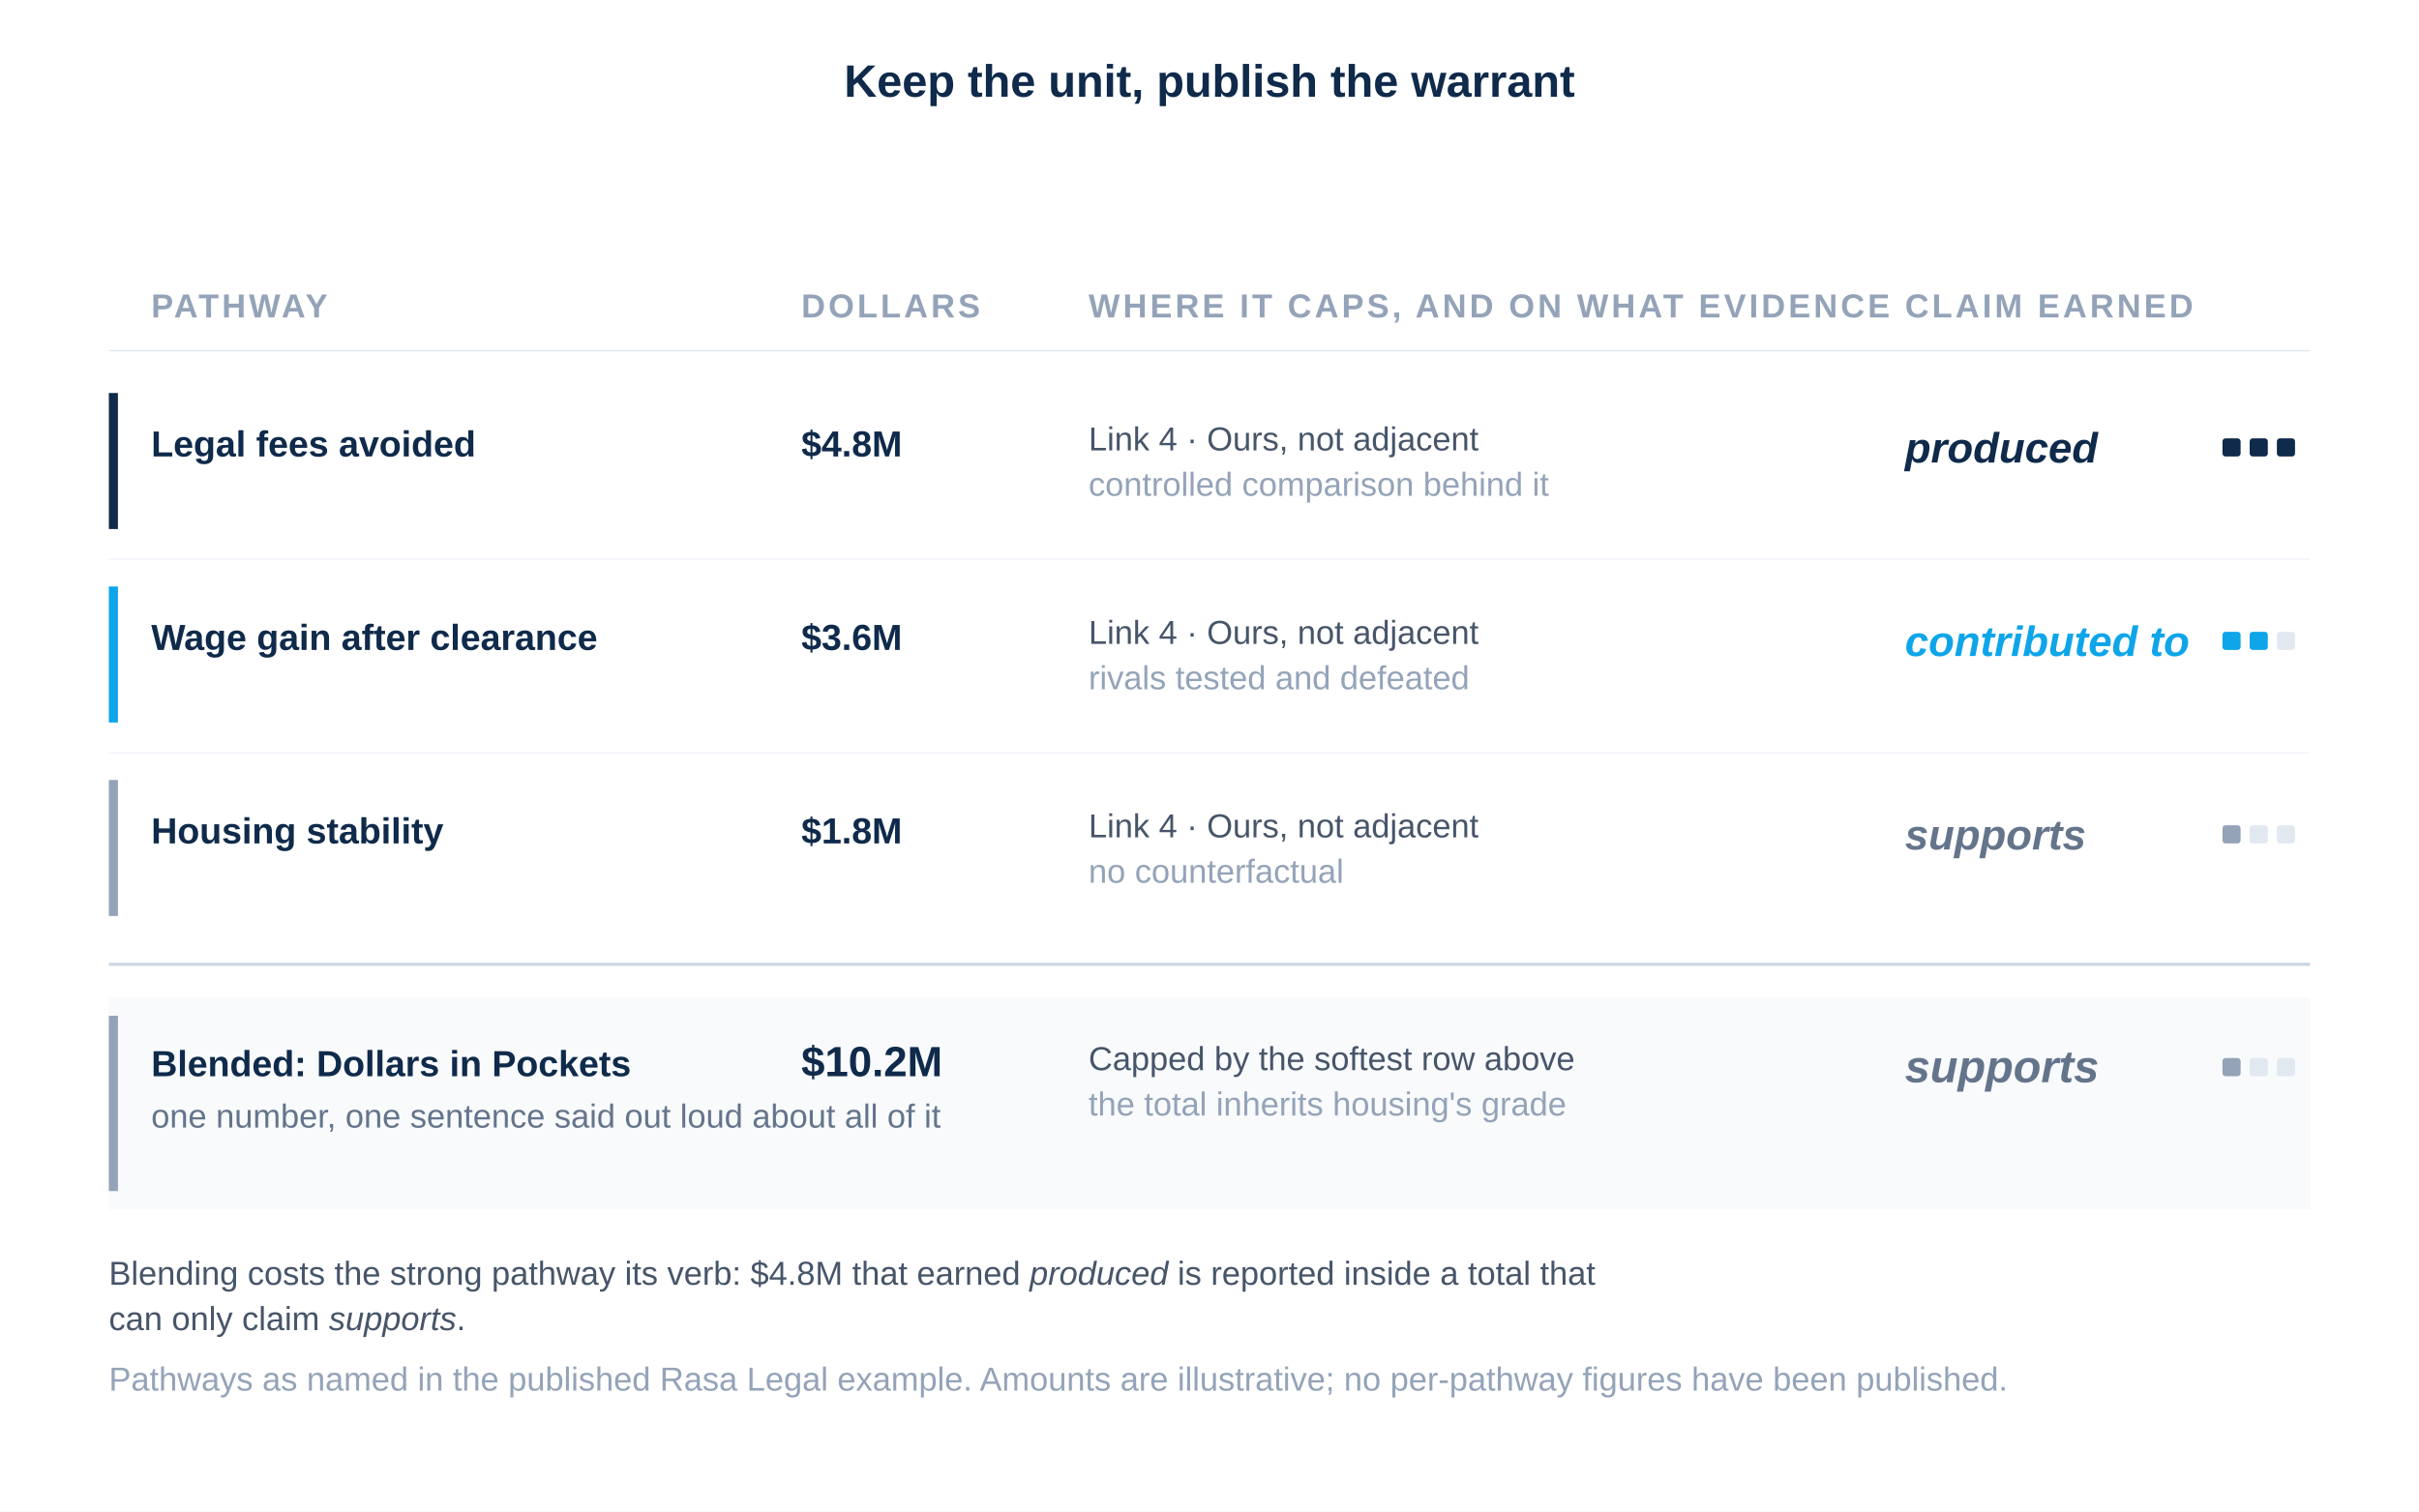
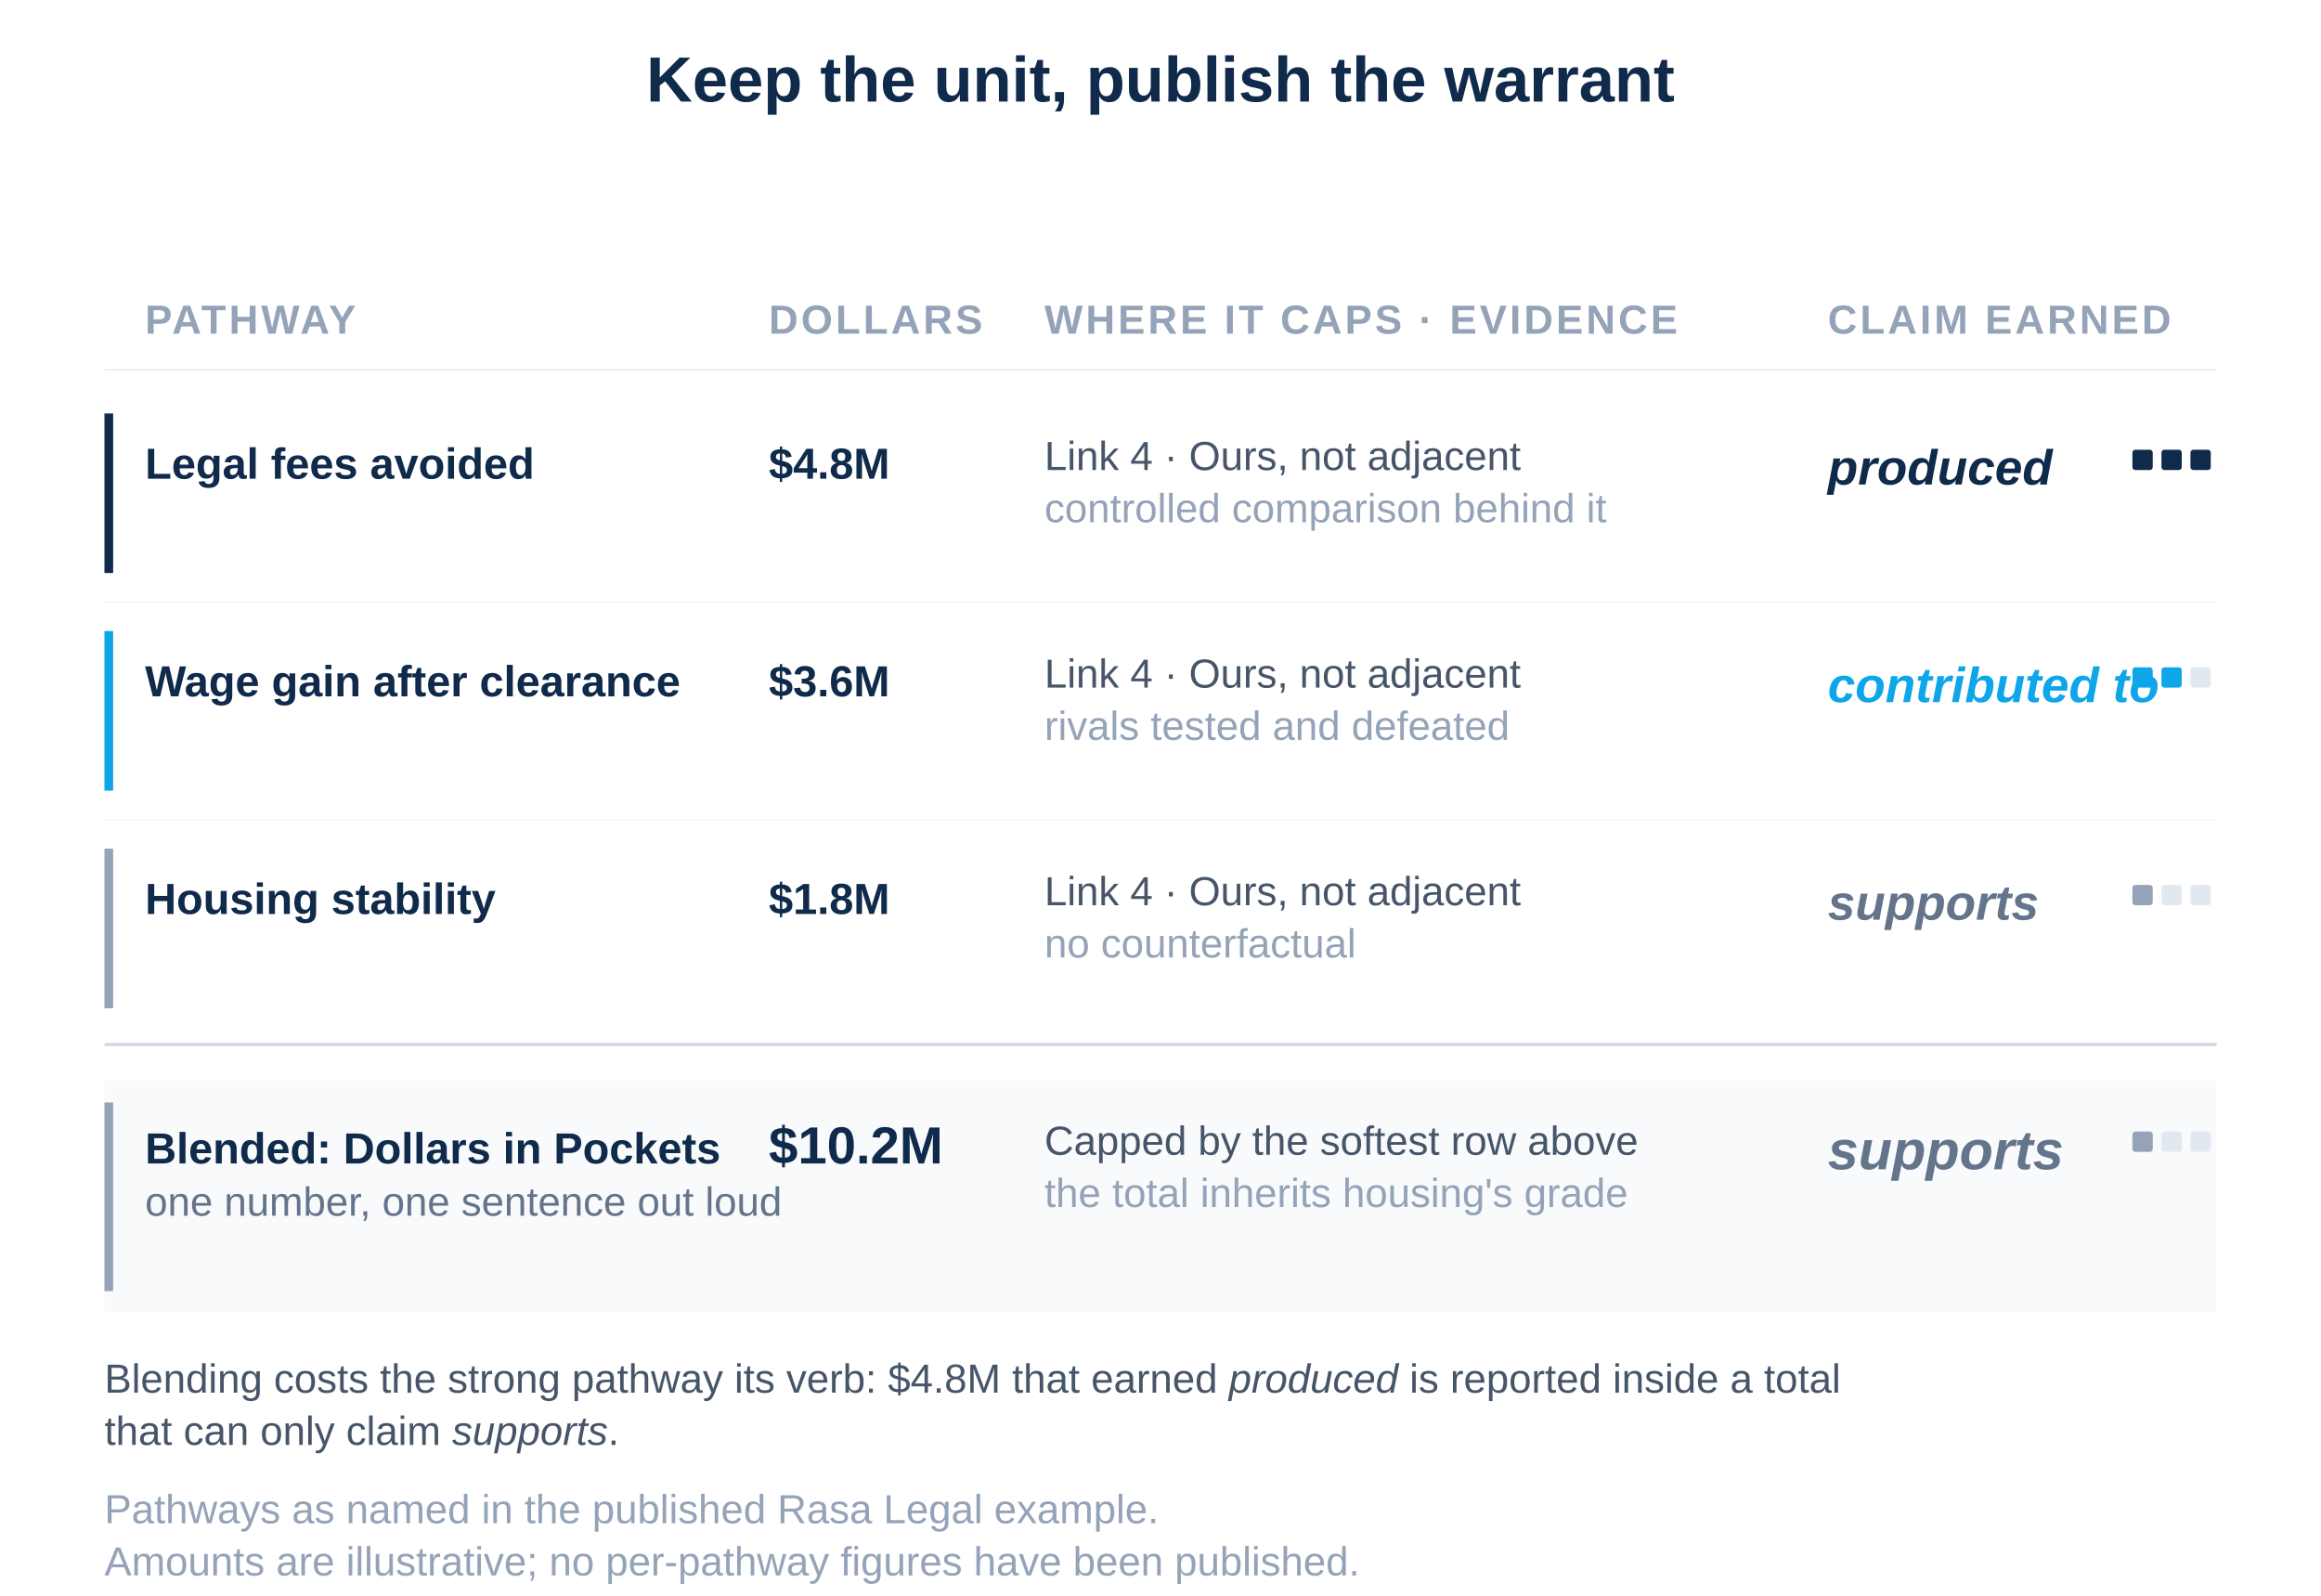
- <svg xmlns="http://www.w3.org/2000/svg" viewBox="0 0 1600 1000" width="1600" height="1000" role="img" aria-labelledby="title desc">
-   <rect x="0" y="0" width="1600" height="1000" fill="#ffffff" />
-   <text x="800" y="64" font-family="-apple-system, BlinkMacSystemFont, 'Helvetica Neue', Arial, sans-serif" font-size="30" font-weight="700" fill="#0F2A4A" text-anchor="middle">Keep the unit, publish the warrant</text>
-   <g transform="translate(0, 80)">
-     <g font-family="-apple-system, BlinkMacSystemFont, 'Helvetica Neue', Arial, sans-serif" font-size="22" font-weight="700" fill="#94A3B8" letter-spacing="2">
-       <text x="100" y="130">PATHWAY</text>
-       <text x="530" y="130">DOLLARS</text>
-       <text x="720" y="130">WHERE IT CAPS, AND ON WHAT EVIDENCE</text>
-       <text x="1260" y="130">CLAIM EARNED</text>
+ <svg xmlns="http://www.w3.org/2000/svg" viewBox="0 0 1600 1100" width="1600" height="1100" role="img" aria-labelledby="title desc">
+   <rect x="0" y="0" width="1600" height="1100" fill="#ffffff" />
+   <text x="800" y="70" font-family="-apple-system, BlinkMacSystemFont, 'Helvetica Neue', Arial, sans-serif" font-size="44" font-weight="700" fill="#0F2A4A" text-anchor="middle">Keep the unit, publish the warrant</text>
+   <g transform="translate(0, 90)">
+     <g font-family="-apple-system, BlinkMacSystemFont, 'Helvetica Neue', Arial, sans-serif" font-size="28" font-weight="700" fill="#94A3B8" letter-spacing="2">
+       <text x="100" y="140">PATHWAY</text>
+       <text x="530" y="140">DOLLARS</text>
+       <text x="720" y="140">WHERE IT CAPS · EVIDENCE</text>
+       <text x="1260" y="140">CLAIM EARNED</text>
    </g>
-     <line x1="72" y1="152" x2="1528" y2="152" stroke="#E2E8F0" stroke-width="1" />
+     <line x1="72" y1="165" x2="1528" y2="165" stroke="#E2E8F0" stroke-width="1" />
    <g font-family="-apple-system, BlinkMacSystemFont, 'Helvetica Neue', Arial, sans-serif">
-       <rect x="72" y="180" width="6" height="90" fill="#0F2A4A" />
-       <text x="100" y="222" font-size="24" font-weight="600" fill="#0F2A4A">Legal fees avoided</text>
-       <text x="530" y="222" font-size="24" font-weight="600" fill="#0F2A4A">$4.8M</text>
-       <text x="720" y="218" font-size="22" font-weight="400" fill="#475569">Link 4 · Ours, not adjacent</text>
-       <text x="720" y="248" font-size="22" font-weight="400" fill="#94A3B8">controlled comparison behind it</text>
-       <text x="1260" y="226" font-size="28" font-weight="700" font-style="italic" fill="#0F2A4A">produced</text>
-       <rect x="1470" y="210" width="12" height="12" rx="2" fill="#0F2A4A" />
-       <rect x="1488" y="210" width="12" height="12" rx="2" fill="#0F2A4A" />
-       <rect x="1506" y="210" width="12" height="12" rx="2" fill="#0F2A4A" />
+       <rect x="72" y="195" width="6" height="110" fill="#0F2A4A" />
+       <text x="100" y="240" font-size="30" font-weight="600" fill="#0F2A4A">Legal fees avoided</text>
+       <text x="530" y="240" font-size="30" font-weight="600" fill="#0F2A4A">$4.8M</text>
+       <text x="720" y="234" font-size="28" font-weight="400" fill="#475569">Link 4 · Ours, not adjacent</text>
+       <text x="720" y="270" font-size="28" font-weight="400" fill="#94A3B8">controlled comparison behind it</text>
+       <text x="1260" y="244" font-size="34" font-weight="700" font-style="italic" fill="#0F2A4A">produced</text>
+       <rect x="1470" y="220" width="14" height="14" rx="2" fill="#0F2A4A" />
+       <rect x="1490" y="220" width="14" height="14" rx="2" fill="#0F2A4A" />
+       <rect x="1510" y="220" width="14" height="14" rx="2" fill="#0F2A4A" />
    </g>
-     <line x1="72" y1="290" x2="1528" y2="290" stroke="#F1F5F9" stroke-width="1" />
+     <line x1="72" y1="325" x2="1528" y2="325" stroke="#F1F5F9" stroke-width="1" />
    <g font-family="-apple-system, BlinkMacSystemFont, 'Helvetica Neue', Arial, sans-serif">
-       <rect x="72" y="308" width="6" height="90" fill="#0EA5E9" />
-       <text x="100" y="350" font-size="24" font-weight="600" fill="#0F2A4A">Wage gain after clearance</text>
-       <text x="530" y="350" font-size="24" font-weight="600" fill="#0F2A4A">$3.6M</text>
-       <text x="720" y="346" font-size="22" font-weight="400" fill="#475569">Link 4 · Ours, not adjacent</text>
-       <text x="720" y="376" font-size="22" font-weight="400" fill="#94A3B8">rivals tested and defeated</text>
-       <text x="1260" y="354" font-size="28" font-weight="700" font-style="italic" fill="#0EA5E9">contributed to</text>
-       <rect x="1470" y="338" width="12" height="12" rx="2" fill="#0EA5E9" />
-       <rect x="1488" y="338" width="12" height="12" rx="2" fill="#0EA5E9" />
-       <rect x="1506" y="338" width="12" height="12" rx="2" fill="#E2E8F0" />
+       <rect x="72" y="345" width="6" height="110" fill="#0EA5E9" />
+       <text x="100" y="390" font-size="30" font-weight="600" fill="#0F2A4A">Wage gain after clearance</text>
+       <text x="530" y="390" font-size="30" font-weight="600" fill="#0F2A4A">$3.6M</text>
+       <text x="720" y="384" font-size="28" font-weight="400" fill="#475569">Link 4 · Ours, not adjacent</text>
+       <text x="720" y="420" font-size="28" font-weight="400" fill="#94A3B8">rivals tested and defeated</text>
+       <text x="1260" y="394" font-size="34" font-weight="700" font-style="italic" fill="#0EA5E9">contributed to</text>
+       <rect x="1470" y="370" width="14" height="14" rx="2" fill="#0EA5E9" />
+       <rect x="1490" y="370" width="14" height="14" rx="2" fill="#0EA5E9" />
+       <rect x="1510" y="370" width="14" height="14" rx="2" fill="#E2E8F0" />
    </g>
-     <line x1="72" y1="418" x2="1528" y2="418" stroke="#F1F5F9" stroke-width="1" />
+     <line x1="72" y1="475" x2="1528" y2="475" stroke="#F1F5F9" stroke-width="1" />
    <g font-family="-apple-system, BlinkMacSystemFont, 'Helvetica Neue', Arial, sans-serif">
-       <rect x="72" y="436" width="6" height="90" fill="#94A3B8" />
-       <text x="100" y="478" font-size="24" font-weight="600" fill="#0F2A4A">Housing stability</text>
-       <text x="530" y="478" font-size="24" font-weight="600" fill="#0F2A4A">$1.8M</text>
-       <text x="720" y="474" font-size="22" font-weight="400" fill="#475569">Link 4 · Ours, not adjacent</text>
-       <text x="720" y="504" font-size="22" font-weight="400" fill="#94A3B8">no counterfactual</text>
-       <text x="1260" y="482" font-size="28" font-weight="700" font-style="italic" fill="#64748B">supports</text>
-       <rect x="1470" y="466" width="12" height="12" rx="2" fill="#94A3B8" />
-       <rect x="1488" y="466" width="12" height="12" rx="2" fill="#E2E8F0" />
-       <rect x="1506" y="466" width="12" height="12" rx="2" fill="#E2E8F0" />
+       <rect x="72" y="495" width="6" height="110" fill="#94A3B8" />
+       <text x="100" y="540" font-size="30" font-weight="600" fill="#0F2A4A">Housing stability</text>
+       <text x="530" y="540" font-size="30" font-weight="600" fill="#0F2A4A">$1.8M</text>
+       <text x="720" y="534" font-size="28" font-weight="400" fill="#475569">Link 4 · Ours, not adjacent</text>
+       <text x="720" y="570" font-size="28" font-weight="400" fill="#94A3B8">no counterfactual</text>
+       <text x="1260" y="544" font-size="34" font-weight="700" font-style="italic" fill="#64748B">supports</text>
+       <rect x="1470" y="520" width="14" height="14" rx="2" fill="#94A3B8" />
+       <rect x="1490" y="520" width="14" height="14" rx="2" fill="#E2E8F0" />
+       <rect x="1510" y="520" width="14" height="14" rx="2" fill="#E2E8F0" />
    </g>
-     <line x1="72" y1="558" x2="1528" y2="558" stroke="#CBD5E1" stroke-width="2" />
-     <rect x="72" y="580" width="1456" height="140" fill="#F8FAFC" />
+     <line x1="72" y1="630" x2="1528" y2="630" stroke="#CBD5E1" stroke-width="2" />
+     <rect x="72" y="655" width="1456" height="160" fill="#F8FAFC" />
    <g font-family="-apple-system, BlinkMacSystemFont, 'Helvetica Neue', Arial, sans-serif">
-       <rect x="72" y="592" width="6" height="116" fill="#94A3B8" />
-       <text x="100" y="632" font-size="24" font-weight="700" fill="#0F2A4A">Blended: Dollars in Pockets</text>
-       <text x="100" y="666" font-size="22" font-weight="400" fill="#64748B">one number, one sentence said out loud about all of it</text>
-       <text x="530" y="632" font-size="28" font-weight="700" fill="#0F2A4A">$10.2M</text>
-       <text x="720" y="628" font-size="22" font-weight="400" fill="#475569">Capped by the softest row above</text>
-       <text x="720" y="658" font-size="22" font-weight="400" fill="#94A3B8">the total inherits housing's grade</text>
-       <text x="1260" y="636" font-size="30" font-weight="700" font-style="italic" fill="#64748B">supports</text>
-       <rect x="1470" y="620" width="12" height="12" rx="2" fill="#94A3B8" />
-       <rect x="1488" y="620" width="12" height="12" rx="2" fill="#E2E8F0" />
-       <rect x="1506" y="620" width="12" height="12" rx="2" fill="#E2E8F0" />
+       <rect x="72" y="670" width="6" height="130" fill="#94A3B8" />
+       <text x="100" y="712" font-size="30" font-weight="700" fill="#0F2A4A">Blended: Dollars in Pockets</text>
+       <text x="100" y="748" font-size="28" font-weight="400" fill="#64748B">one number, one sentence out loud</text>
+       <text x="530" y="712" font-size="36" font-weight="700" fill="#0F2A4A">$10.2M</text>
+       <text x="720" y="706" font-size="28" font-weight="400" fill="#475569">Capped by the softest row above</text>
+       <text x="720" y="742" font-size="28" font-weight="400" fill="#94A3B8">the total inherits housing's grade</text>
+       <text x="1260" y="716" font-size="38" font-weight="700" font-style="italic" fill="#64748B">supports</text>
+       <rect x="1470" y="690" width="14" height="14" rx="2" fill="#94A3B8" />
+       <rect x="1490" y="690" width="14" height="14" rx="2" fill="#E2E8F0" />
+       <rect x="1510" y="690" width="14" height="14" rx="2" fill="#E2E8F0" />
    </g>
-     <text x="72" y="770" font-family="-apple-system, BlinkMacSystemFont, 'Helvetica Neue', Arial, sans-serif" font-size="22" font-weight="400" fill="#475569">Blending costs the strong pathway its verb: $4.8M that earned <tspan font-style="italic">produced</tspan> is reported inside a total that</text>
-     <text x="72" y="800" font-family="-apple-system, BlinkMacSystemFont, 'Helvetica Neue', Arial, sans-serif" font-size="22" font-weight="400" fill="#475569">can only claim <tspan font-style="italic">supports</tspan>.</text>
-     <text x="72" y="840" font-family="-apple-system, BlinkMacSystemFont, 'Helvetica Neue', Arial, sans-serif" font-size="22" font-weight="400" fill="#94A3B8">Pathways as named in the published Rasa Legal example. Amounts are illustrative; no per-pathway figures have been published.</text>
+     <text x="72" y="870" font-family="-apple-system, BlinkMacSystemFont, 'Helvetica Neue', Arial, sans-serif" font-size="28" font-weight="400" fill="#475569">Blending costs the strong pathway its verb: $4.8M that earned <tspan font-style="italic">produced</tspan> is reported inside a total</text>
+     <text x="72" y="906" font-family="-apple-system, BlinkMacSystemFont, 'Helvetica Neue', Arial, sans-serif" font-size="28" font-weight="400" fill="#475569">that can only claim <tspan font-style="italic">supports</tspan>.</text>
+     <text x="72" y="960" font-family="-apple-system, BlinkMacSystemFont, 'Helvetica Neue', Arial, sans-serif" font-size="28" font-weight="400" fill="#94A3B8">Pathways as named in the published Rasa Legal example.</text>
+     <text x="72" y="996" font-family="-apple-system, BlinkMacSystemFont, 'Helvetica Neue', Arial, sans-serif" font-size="28" font-weight="400" fill="#94A3B8">Amounts are illustrative; no per-pathway figures have been published.</text>
  </g>
</svg>
